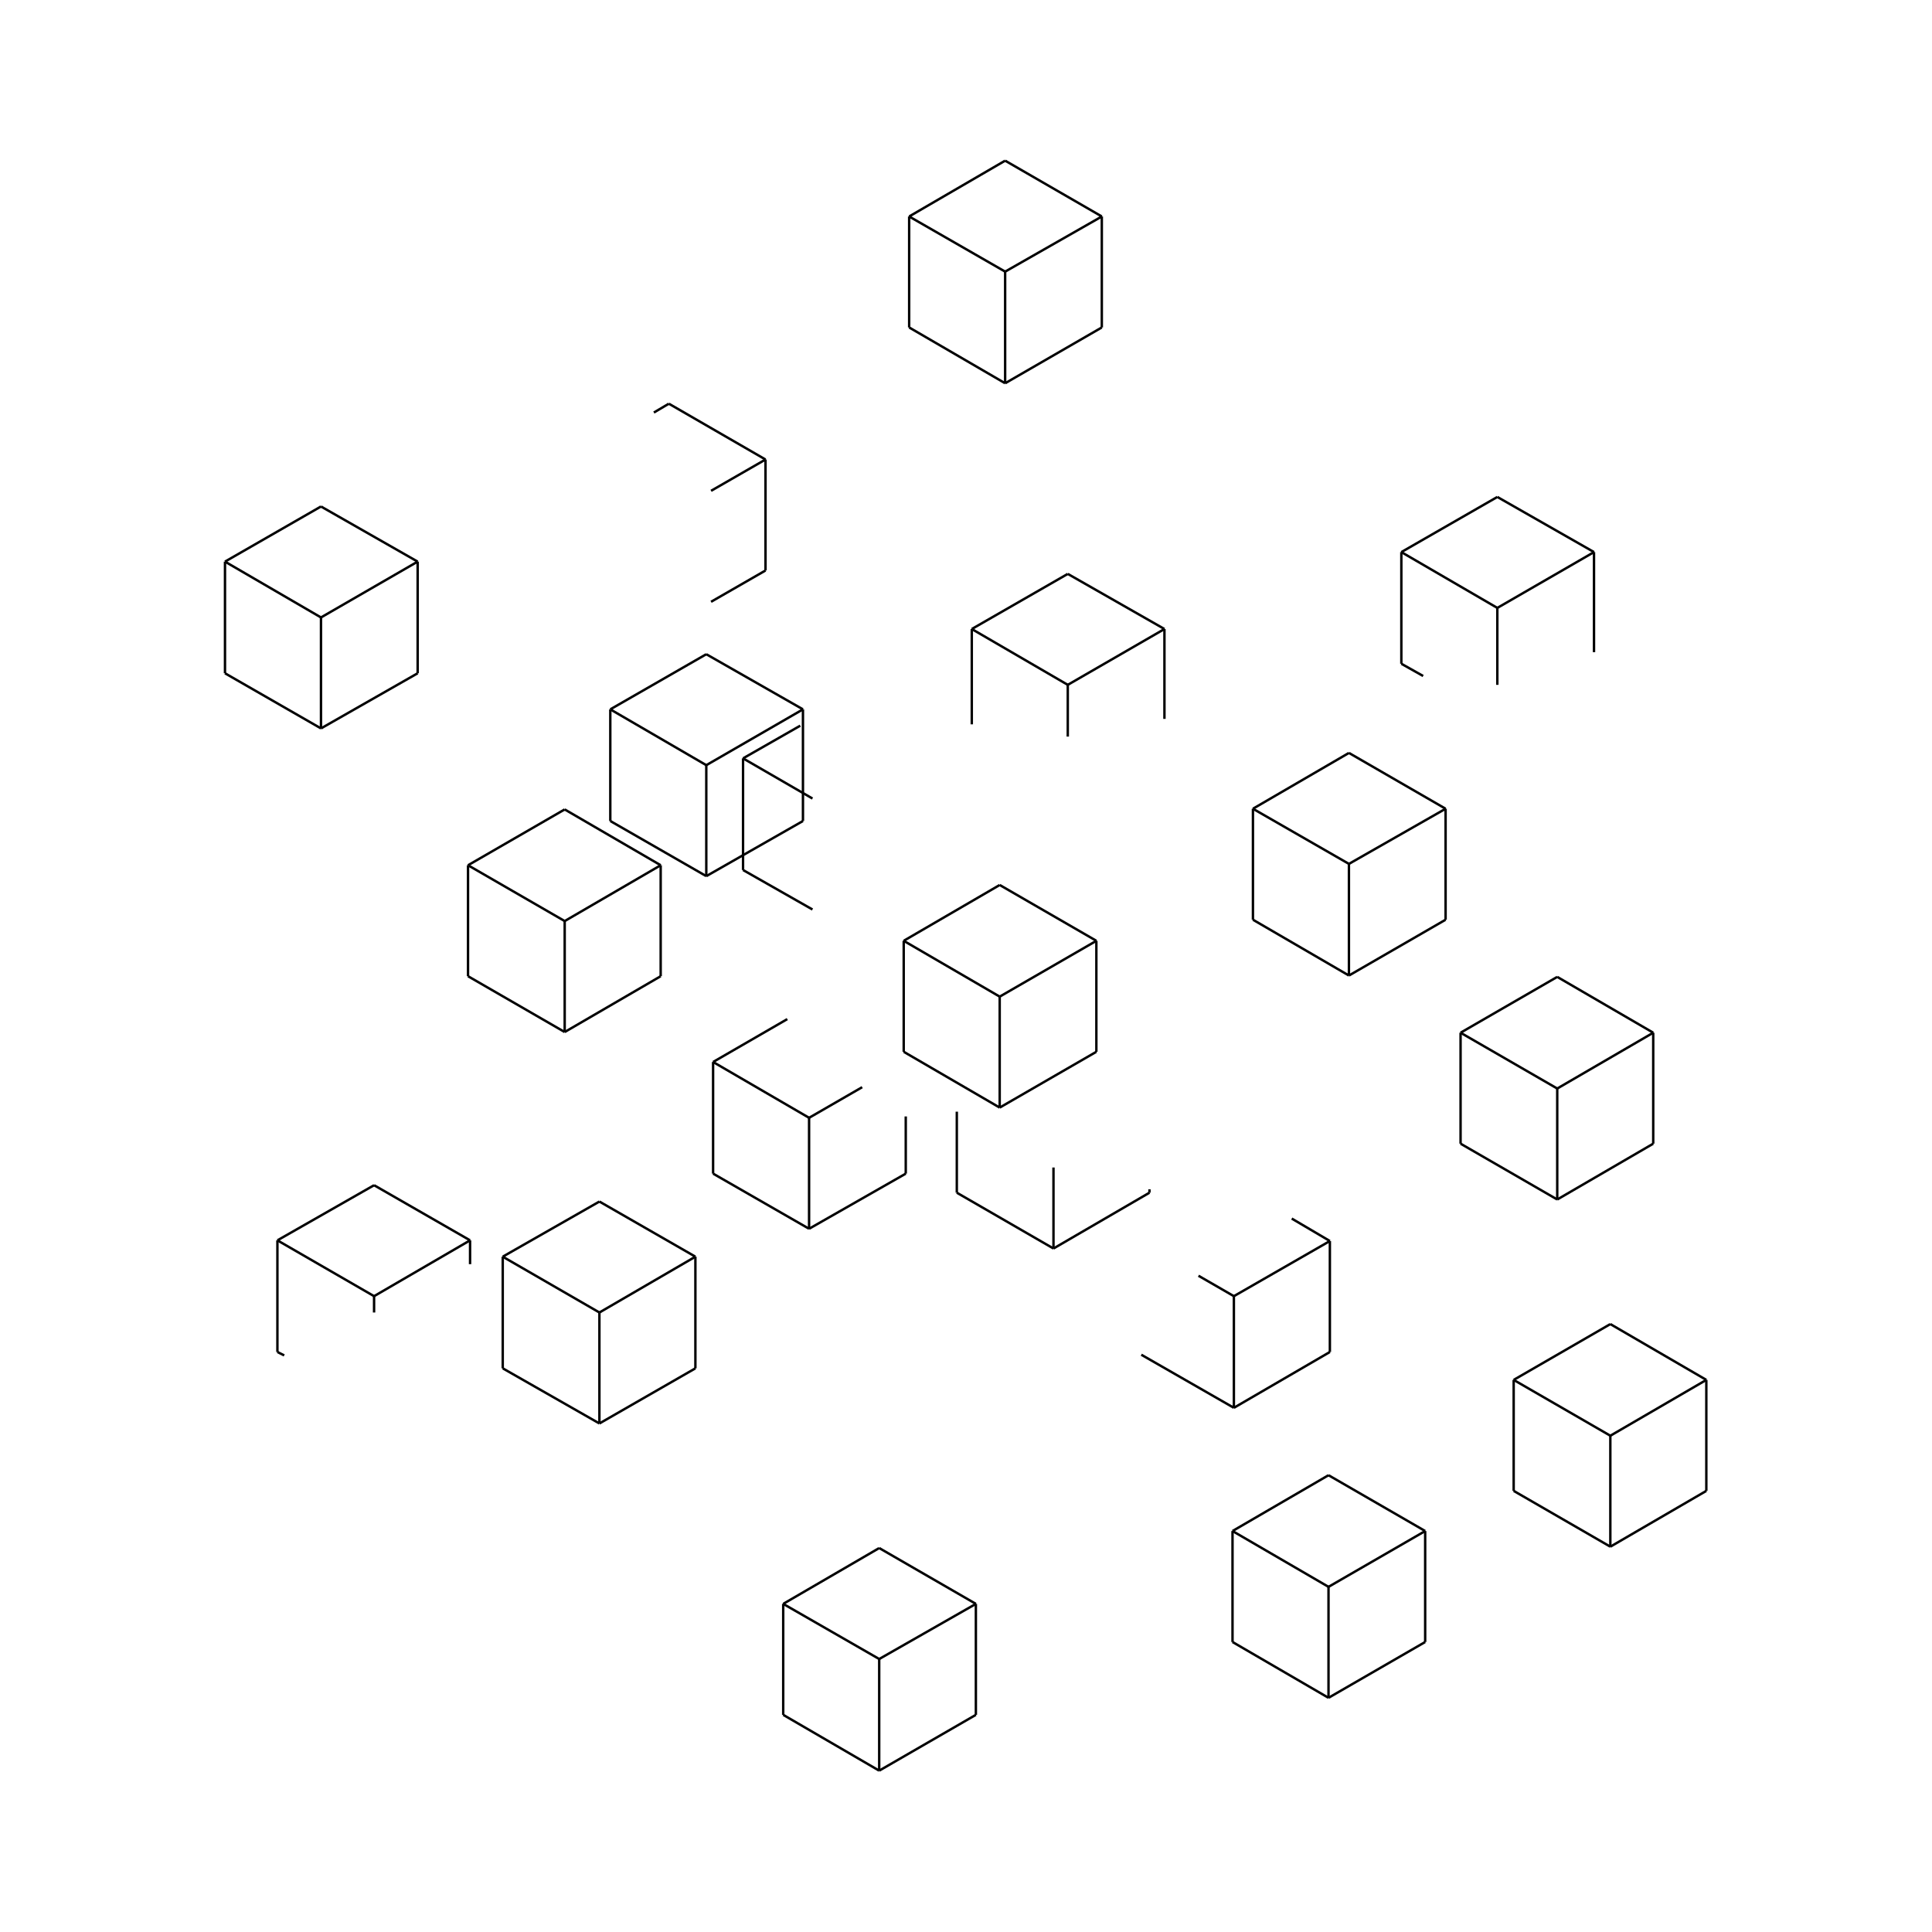
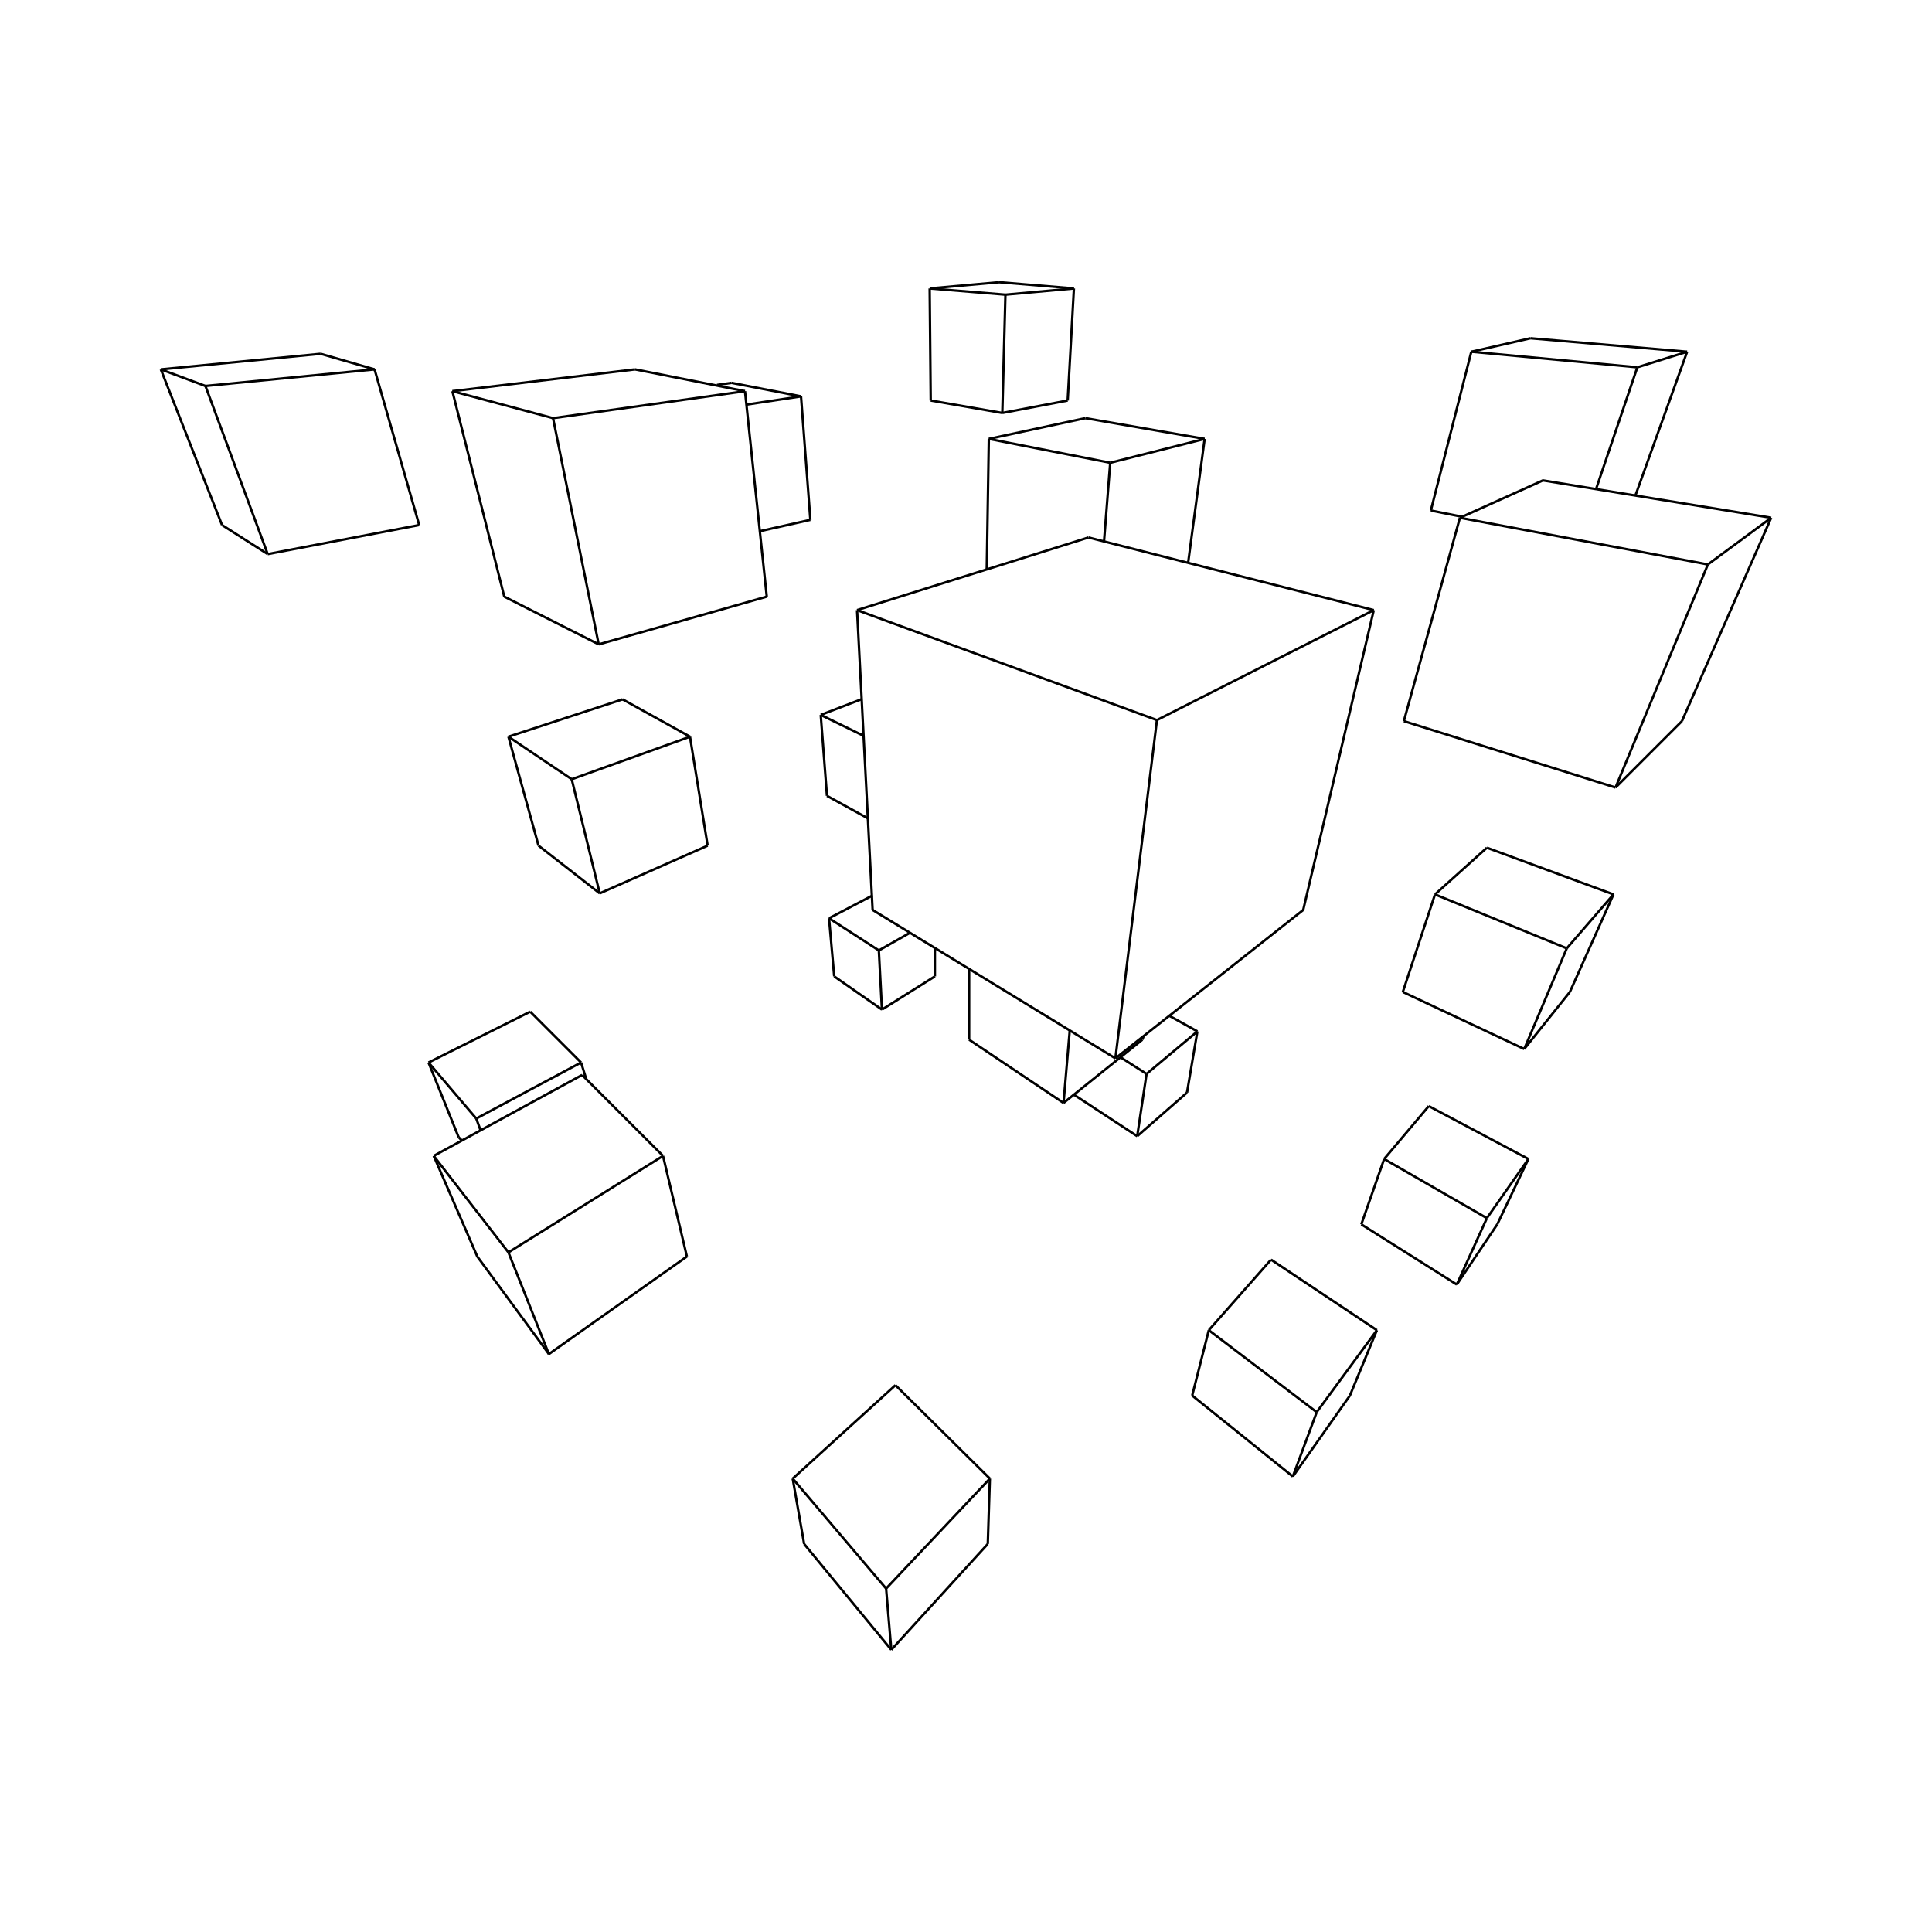
- <svg xmlns="http://www.w3.org/2000/svg" viewBox="-1.285 -1.548 2.649 2.838" width="800" height="800" style="background-color:white">
+ <svg xmlns="http://www.w3.org/2000/svg" viewBox="-0.918 -0.764 1.862 1.628" width="800" height="800" style="background-color:white">
  <style> line { stroke: black; stroke-width: 1; vector-effect: non-scaling-stroke; } </style>
-   <line x1="-0.692" y1="-0.277" x2="-0.692" y2="-0.114" />
-   <line x1="-0.692" y1="-0.114" x2="-0.55" y2="-0.032" />
-   <line x1="-0.55" y1="-0.195" x2="-0.55" y2="-0.032" />
-   <line x1="-0.55" y1="-0.032" x2="-0.409" y2="-0.114" />
-   <line x1="-0.409" y1="-0.277" x2="-0.409" y2="-0.114" />
-   <line x1="-0.409" y1="-0.277" x2="-0.55" y2="-0.359" />
-   <line x1="-0.55" y1="-0.359" x2="-0.692" y2="-0.277" />
-   <line x1="-0.55" y1="-0.195" x2="-0.692" y2="-0.277" />
-   <line x1="-0.409" y1="-0.277" x2="-0.55" y2="-0.195" />
-   <line x1="0.844" y1="0.479" x2="0.844" y2="0.642" />
-   <line x1="0.844" y1="0.642" x2="0.986" y2="0.724" />
-   <line x1="0.986" y1="0.561" x2="0.986" y2="0.724" />
-   <line x1="0.986" y1="0.724" x2="1.127" y2="0.642" />
-   <line x1="1.127" y1="0.479" x2="1.127" y2="0.642" />
-   <line x1="1.127" y1="0.479" x2="0.986" y2="0.397" />
-   <line x1="0.986" y1="0.397" x2="0.844" y2="0.479" />
-   <line x1="0.986" y1="0.561" x2="0.844" y2="0.479" />
-   <line x1="1.127" y1="0.479" x2="0.986" y2="0.561" />
-   <line x1="0.461" y1="-0.36" x2="0.461" y2="-0.197" />
-   <line x1="0.461" y1="-0.197" x2="0.602" y2="-0.115" />
-   <line x1="0.602" y1="-0.279" x2="0.602" y2="-0.115" />
-   <line x1="0.602" y1="-0.115" x2="0.744" y2="-0.197" />
-   <line x1="0.744" y1="-0.36" x2="0.744" y2="-0.197" />
-   <line x1="0.744" y1="-0.36" x2="0.602" y2="-0.442" />
-   <line x1="0.602" y1="-0.442" x2="0.461" y2="-0.36" />
-   <line x1="0.602" y1="-0.279" x2="0.461" y2="-0.36" />
-   <line x1="0.744" y1="-0.36" x2="0.602" y2="-0.279" />
-   <line x1="-0.332" y1="0.012" x2="-0.332" y2="0.176" />
-   <line x1="-0.332" y1="0.176" x2="-0.191" y2="0.257" />
-   <line x1="-0.191" y1="0.094" x2="-0.191" y2="0.257" />
-   <line x1="-0.191" y1="0.257" x2="-0.049" y2="0.176" />
-   <line x1="-0.049" y1="0.092" x2="-0.049" y2="0.176" />
-   <line x1="-0.223" y1="-0.051" x2="-0.332" y2="0.012" />
-   <line x1="-0.191" y1="0.094" x2="-0.332" y2="0.012" />
-   <line x1="-0.113" y1="0.049" x2="-0.191" y2="0.094" />
-   <line x1="-0.335" y1="-0.664" x2="-0.255" y2="-0.71" />
-   <line x1="-0.255" y1="-0.873" x2="-0.255" y2="-0.71" />
-   <line x1="-0.255" y1="-0.873" x2="-0.397" y2="-0.955" />
-   <line x1="-0.397" y1="-0.955" x2="-0.419" y2="-0.942" />
-   <line x1="-0.255" y1="-0.873" x2="-0.335" y2="-0.827" />
-   <line x1="0.679" y1="-0.737" x2="0.679" y2="-0.573" />
-   <line x1="0.679" y1="-0.573" x2="0.711" y2="-0.555" />
-   <line x1="0.82" y1="-0.655" x2="0.82" y2="-0.542" />
-   <line x1="0.962" y1="-0.737" x2="0.962" y2="-0.59" />
-   <line x1="0.962" y1="-0.737" x2="0.82" y2="-0.818" />
-   <line x1="0.82" y1="-0.818" x2="0.679" y2="-0.737" />
-   <line x1="0.82" y1="-0.655" x2="0.679" y2="-0.737" />
-   <line x1="0.962" y1="-0.737" x2="0.82" y2="-0.655" />
-   <line x1="-0.483" y1="-0.506" x2="-0.483" y2="-0.342" />
-   <line x1="-0.483" y1="-0.342" x2="-0.342" y2="-0.261" />
-   <line x1="-0.342" y1="-0.424" x2="-0.342" y2="-0.261" />
-   <line x1="-0.342" y1="-0.261" x2="-0.2" y2="-0.342" />
-   <line x1="-0.2" y1="-0.506" x2="-0.2" y2="-0.342" />
-   <line x1="-0.2" y1="-0.506" x2="-0.342" y2="-0.587" />
-   <line x1="-0.342" y1="-0.587" x2="-0.483" y2="-0.506" />
-   <line x1="-0.342" y1="-0.424" x2="-0.483" y2="-0.506" />
-   <line x1="-0.2" y1="-0.506" x2="-0.342" y2="-0.424" />
-   <line x1="0.431" y1="0.701" x2="0.431" y2="0.864" />
-   <line x1="0.431" y1="0.864" x2="0.572" y2="0.946" />
-   <line x1="0.572" y1="0.783" x2="0.572" y2="0.946" />
-   <line x1="0.572" y1="0.946" x2="0.714" y2="0.864" />
-   <line x1="0.714" y1="0.701" x2="0.714" y2="0.864" />
-   <line x1="0.714" y1="0.701" x2="0.572" y2="0.619" />
-   <line x1="0.572" y1="0.619" x2="0.431" y2="0.701" />
-   <line x1="0.572" y1="0.783" x2="0.431" y2="0.701" />
-   <line x1="0.714" y1="0.701" x2="0.572" y2="0.783" />
-   <line x1="-0.641" y1="0.298" x2="-0.641" y2="0.462" />
-   <line x1="-0.641" y1="0.462" x2="-0.499" y2="0.543" />
-   <line x1="-0.499" y1="0.38" x2="-0.499" y2="0.543" />
-   <line x1="-0.499" y1="0.543" x2="-0.358" y2="0.462" />
-   <line x1="-0.358" y1="0.298" x2="-0.358" y2="0.462" />
-   <line x1="-0.358" y1="0.298" x2="-0.499" y2="0.217" />
-   <line x1="-0.499" y1="0.217" x2="-0.641" y2="0.298" />
-   <line x1="-0.499" y1="0.38" x2="-0.641" y2="0.298" />
-   <line x1="-0.358" y1="0.298" x2="-0.499" y2="0.38" />
-   <line x1="0.026" y1="0.085" x2="0.026" y2="0.204" />
-   <line x1="0.026" y1="0.204" x2="0.168" y2="0.286" />
-   <line x1="0.168" y1="0.167" x2="0.168" y2="0.286" />
-   <line x1="0.168" y1="0.286" x2="0.309" y2="0.204" />
-   <line x1="0.309" y1="0.199" x2="0.309" y2="0.204" />
-   <line x1="-0.044" y1="-1.23" x2="-0.044" y2="-1.067" />
-   <line x1="-0.044" y1="-1.067" x2="0.097" y2="-0.985" />
-   <line x1="0.097" y1="-1.149" x2="0.097" y2="-0.985" />
-   <line x1="0.097" y1="-0.985" x2="0.239" y2="-1.067" />
-   <line x1="0.239" y1="-1.23" x2="0.239" y2="-1.067" />
-   <line x1="0.239" y1="-1.23" x2="0.097" y2="-1.312" />
-   <line x1="0.097" y1="-1.312" x2="-0.044" y2="-1.23" />
-   <line x1="0.097" y1="-1.149" x2="-0.044" y2="-1.23" />
-   <line x1="0.239" y1="-1.23" x2="0.097" y2="-1.149" />
-   <line x1="0.048" y1="-0.624" x2="0.048" y2="-0.484" />
-   <line x1="0.189" y1="-0.542" x2="0.189" y2="-0.466" />
-   <line x1="0.331" y1="-0.624" x2="0.331" y2="-0.492" />
-   <line x1="0.331" y1="-0.624" x2="0.189" y2="-0.705" />
-   <line x1="0.189" y1="-0.705" x2="0.048" y2="-0.624" />
-   <line x1="0.189" y1="-0.542" x2="0.048" y2="-0.624" />
-   <line x1="0.331" y1="-0.624" x2="0.189" y2="-0.542" />
-   <line x1="-0.972" y1="0.274" x2="-0.972" y2="0.438" />
-   <line x1="-0.972" y1="0.438" x2="-0.962" y2="0.443" />
-   <line x1="-0.83" y1="0.356" x2="-0.83" y2="0.38" />
-   <line x1="-0.689" y1="0.274" x2="-0.689" y2="0.309" />
-   <line x1="-0.689" y1="0.274" x2="-0.83" y2="0.193" />
-   <line x1="-0.83" y1="0.193" x2="-0.972" y2="0.274" />
-   <line x1="-0.83" y1="0.356" x2="-0.972" y2="0.274" />
-   <line x1="-0.689" y1="0.274" x2="-0.83" y2="0.356" />
-   <line x1="0.297" y1="0.442" x2="0.433" y2="0.52" />
-   <line x1="0.433" y1="0.356" x2="0.433" y2="0.52" />
-   <line x1="0.433" y1="0.52" x2="0.574" y2="0.438" />
-   <line x1="0.574" y1="0.275" x2="0.574" y2="0.438" />
-   <line x1="0.574" y1="0.275" x2="0.518" y2="0.242" />
-   <line x1="0.433" y1="0.356" x2="0.381" y2="0.326" />
-   <line x1="0.574" y1="0.275" x2="0.433" y2="0.356" />
-   <line x1="-1.049" y1="-0.723" x2="-1.049" y2="-0.559" />
-   <line x1="-1.049" y1="-0.559" x2="-0.908" y2="-0.478" />
-   <line x1="-0.908" y1="-0.641" x2="-0.908" y2="-0.478" />
-   <line x1="-0.908" y1="-0.478" x2="-0.766" y2="-0.559" />
-   <line x1="-0.766" y1="-0.723" x2="-0.766" y2="-0.559" />
-   <line x1="-0.766" y1="-0.723" x2="-0.908" y2="-0.804" />
-   <line x1="-0.908" y1="-0.804" x2="-1.049" y2="-0.723" />
-   <line x1="-0.908" y1="-0.641" x2="-1.049" y2="-0.723" />
-   <line x1="-0.766" y1="-0.723" x2="-0.908" y2="-0.641" />
-   <line x1="-0.052" y1="-0.166" x2="-0.052" y2="-0.003" />
-   <line x1="-0.052" y1="-0.003" x2="0.089" y2="0.079" />
-   <line x1="0.089" y1="-0.084" x2="0.089" y2="0.079" />
-   <line x1="0.089" y1="0.079" x2="0.231" y2="-0.003" />
-   <line x1="0.231" y1="-0.166" x2="0.231" y2="-0.003" />
-   <line x1="0.231" y1="-0.166" x2="0.089" y2="-0.248" />
-   <line x1="0.089" y1="-0.248" x2="-0.052" y2="-0.166" />
-   <line x1="0.089" y1="-0.084" x2="-0.052" y2="-0.166" />
-   <line x1="0.231" y1="-0.166" x2="0.089" y2="-0.084" />
-   <line x1="0.766" y1="-0.031" x2="0.766" y2="0.132" />
-   <line x1="0.766" y1="0.132" x2="0.908" y2="0.214" />
-   <line x1="0.908" y1="0.051" x2="0.908" y2="0.214" />
-   <line x1="0.908" y1="0.214" x2="1.049" y2="0.132" />
-   <line x1="1.049" y1="-0.031" x2="1.049" y2="0.132" />
-   <line x1="1.049" y1="-0.031" x2="0.908" y2="-0.113" />
-   <line x1="0.908" y1="-0.113" x2="0.766" y2="-0.031" />
-   <line x1="0.908" y1="0.051" x2="0.766" y2="-0.031" />
-   <line x1="1.049" y1="-0.031" x2="0.908" y2="0.051" />
-   <line x1="-0.229" y1="0.808" x2="-0.229" y2="0.971" />
-   <line x1="-0.229" y1="0.971" x2="-0.088" y2="1.053" />
-   <line x1="-0.088" y1="0.889" x2="-0.088" y2="1.053" />
-   <line x1="-0.088" y1="1.053" x2="0.054" y2="0.971" />
-   <line x1="0.054" y1="0.808" x2="0.054" y2="0.971" />
-   <line x1="0.054" y1="0.808" x2="-0.088" y2="0.726" />
-   <line x1="-0.088" y1="0.726" x2="-0.229" y2="0.808" />
-   <line x1="-0.088" y1="0.889" x2="-0.229" y2="0.808" />
-   <line x1="0.054" y1="0.808" x2="-0.088" y2="0.889" />
-   <line x1="-0.288" y1="-0.434" x2="-0.288" y2="-0.27" />
-   <line x1="-0.288" y1="-0.27" x2="-0.186" y2="-0.212" />
-   <line x1="-0.204" y1="-0.482" x2="-0.288" y2="-0.434" />
-   <line x1="-0.186" y1="-0.375" x2="-0.288" y2="-0.434" />
+   <line x1="-0.428" y1="-0.171" x2="-0.399" y2="-0.066" />
+   <line x1="-0.399" y1="-0.066" x2="-0.34" y2="-0.02" />
+   <line x1="-0.367" y1="-0.13" x2="-0.34" y2="-0.02" />
+   <line x1="-0.34" y1="-0.02" x2="-0.236" y2="-0.066" />
+   <line x1="-0.253" y1="-0.171" x2="-0.236" y2="-0.066" />
+   <line x1="-0.253" y1="-0.171" x2="-0.318" y2="-0.207" />
+   <line x1="-0.318" y1="-0.207" x2="-0.428" y2="-0.171" />
+   <line x1="-0.367" y1="-0.13" x2="-0.428" y2="-0.171" />
+   <line x1="-0.253" y1="-0.171" x2="-0.367" y2="-0.13" />
+   <line x1="0.416" y1="0.236" x2="0.394" y2="0.299" />
+   <line x1="0.394" y1="0.299" x2="0.486" y2="0.357" />
+   <line x1="0.515" y1="0.293" x2="0.486" y2="0.357" />
+   <line x1="0.486" y1="0.357" x2="0.525" y2="0.299" />
+   <line x1="0.555" y1="0.236" x2="0.525" y2="0.299" />
+   <line x1="0.555" y1="0.236" x2="0.459" y2="0.185" />
+   <line x1="0.459" y1="0.185" x2="0.416" y2="0.236" />
+   <line x1="0.515" y1="0.293" x2="0.416" y2="0.236" />
+   <line x1="0.555" y1="0.236" x2="0.515" y2="0.293" />
+   <line x1="0.489" y1="-0.382" x2="0.435" y2="-0.186" />
+   <line x1="0.435" y1="-0.186" x2="0.639" y2="-0.122" />
+   <line x1="0.728" y1="-0.337" x2="0.639" y2="-0.122" />
+   <line x1="0.639" y1="-0.122" x2="0.703" y2="-0.186" />
+   <line x1="0.789" y1="-0.382" x2="0.703" y2="-0.186" />
+   <line x1="0.789" y1="-0.382" x2="0.569" y2="-0.418" />
+   <line x1="0.569" y1="-0.418" x2="0.489" y2="-0.382" />
+   <line x1="0.728" y1="-0.337" x2="0.489" y2="-0.382" />
+   <line x1="0.789" y1="-0.382" x2="0.728" y2="-0.337" />
+   <line x1="-0.119" y1="0.004" x2="-0.114" y2="0.06" />
+   <line x1="-0.114" y1="0.06" x2="-0.068" y2="0.092" />
+   <line x1="-0.071" y1="0.035" x2="-0.068" y2="0.092" />
+   <line x1="-0.068" y1="0.092" x2="-0.017" y2="0.06" />
+   <line x1="-0.017" y1="0.032" x2="-0.017" y2="0.06" />
+   <line x1="-0.077" y1="-0.018" x2="-0.119" y2="0.004" />
+   <line x1="-0.071" y1="0.035" x2="-0.119" y2="0.004" />
+   <line x1="-0.041" y1="0.018" x2="-0.071" y2="0.035" />
+   <line x1="-0.186" y1="-0.369" x2="-0.137" y2="-0.38" />
+   <line x1="-0.146" y1="-0.499" x2="-0.137" y2="-0.38" />
+   <line x1="-0.146" y1="-0.499" x2="-0.213" y2="-0.512" />
+   <line x1="-0.213" y1="-0.512" x2="-0.227" y2="-0.51" />
+   <line x1="-0.146" y1="-0.499" x2="-0.199" y2="-0.491" />
+   <line x1="0.5" y1="-0.542" x2="0.461" y2="-0.389" />
+   <line x1="0.461" y1="-0.389" x2="0.491" y2="-0.383" />
+   <line x1="0.66" y1="-0.527" x2="0.62" y2="-0.409" />
+   <line x1="0.708" y1="-0.542" x2="0.658" y2="-0.403" />
+   <line x1="0.708" y1="-0.542" x2="0.557" y2="-0.555" />
+   <line x1="0.557" y1="-0.555" x2="0.5" y2="-0.542" />
+   <line x1="0.66" y1="-0.527" x2="0.5" y2="-0.542" />
+   <line x1="0.708" y1="-0.542" x2="0.66" y2="-0.527" />
+   <line x1="-0.482" y1="-0.504" x2="-0.432" y2="-0.306" />
+   <line x1="-0.432" y1="-0.306" x2="-0.341" y2="-0.26" />
+   <line x1="-0.385" y1="-0.478" x2="-0.341" y2="-0.26" />
+   <line x1="-0.341" y1="-0.26" x2="-0.179" y2="-0.306" />
+   <line x1="-0.2" y1="-0.504" x2="-0.179" y2="-0.306" />
+   <line x1="-0.2" y1="-0.504" x2="-0.306" y2="-0.525" />
+   <line x1="-0.306" y1="-0.525" x2="-0.482" y2="-0.504" />
+   <line x1="-0.385" y1="-0.478" x2="-0.482" y2="-0.504" />
+   <line x1="-0.2" y1="-0.504" x2="-0.385" y2="-0.478" />
+   <line x1="0.247" y1="0.401" x2="0.231" y2="0.464" />
+   <line x1="0.231" y1="0.464" x2="0.328" y2="0.542" />
+   <line x1="0.351" y1="0.48" x2="0.328" y2="0.542" />
+   <line x1="0.328" y1="0.542" x2="0.383" y2="0.464" />
+   <line x1="0.409" y1="0.401" x2="0.383" y2="0.464" />
+   <line x1="0.409" y1="0.401" x2="0.307" y2="0.333" />
+   <line x1="0.307" y1="0.333" x2="0.247" y2="0.401" />
+   <line x1="0.351" y1="0.48" x2="0.247" y2="0.401" />
+   <line x1="0.409" y1="0.401" x2="0.351" y2="0.48" />
+   <line x1="-0.5" y1="0.233" x2="-0.458" y2="0.33" />
+   <line x1="-0.458" y1="0.33" x2="-0.389" y2="0.424" />
+   <line x1="-0.428" y1="0.326" x2="-0.389" y2="0.424" />
+   <line x1="-0.389" y1="0.424" x2="-0.256" y2="0.33" />
+   <line x1="-0.279" y1="0.233" x2="-0.256" y2="0.33" />
+   <line x1="-0.279" y1="0.233" x2="-0.357" y2="0.155" />
+   <line x1="-0.357" y1="0.155" x2="-0.5" y2="0.233" />
+   <line x1="-0.428" y1="0.326" x2="-0.5" y2="0.233" />
+   <line x1="-0.279" y1="0.233" x2="-0.428" y2="0.326" />
+   <line x1="0.016" y1="0.053" x2="0.016" y2="0.121" />
+   <line x1="0.016" y1="0.121" x2="0.107" y2="0.182" />
+   <line x1="0.113" y1="0.112" x2="0.107" y2="0.182" />
+   <line x1="0.107" y1="0.182" x2="0.183" y2="0.121" />
+   <line x1="0.184" y1="0.118" x2="0.183" y2="0.121" />
+   <line x1="-0.022" y1="-0.603" x2="-0.021" y2="-0.495" />
+   <line x1="-0.021" y1="-0.495" x2="0.048" y2="-0.483" />
+   <line x1="0.051" y1="-0.597" x2="0.048" y2="-0.483" />
+   <line x1="0.048" y1="-0.483" x2="0.111" y2="-0.495" />
+   <line x1="0.117" y1="-0.603" x2="0.111" y2="-0.495" />
+   <line x1="0.117" y1="-0.603" x2="0.045" y2="-0.609" />
+   <line x1="0.045" y1="-0.609" x2="-0.022" y2="-0.603" />
+   <line x1="0.051" y1="-0.597" x2="-0.022" y2="-0.603" />
+   <line x1="0.117" y1="-0.603" x2="0.051" y2="-0.597" />
+   <line x1="0.035" y1="-0.458" x2="0.033" y2="-0.332" />
+   <line x1="0.152" y1="-0.435" x2="0.146" y2="-0.359" />
+   <line x1="0.243" y1="-0.458" x2="0.227" y2="-0.338" />
+   <line x1="0.243" y1="-0.458" x2="0.128" y2="-0.478" />
+   <line x1="0.128" y1="-0.478" x2="0.035" y2="-0.458" />
+   <line x1="0.152" y1="-0.435" x2="0.035" y2="-0.458" />
+   <line x1="0.243" y1="-0.458" x2="0.152" y2="-0.435" />
+   <line x1="-0.505" y1="0.143" x2="-0.476" y2="0.215" />
+   <line x1="-0.476" y1="0.215" x2="-0.473" y2="0.218" />
+   <line x1="-0.459" y1="0.197" x2="-0.455" y2="0.208" />
+   <line x1="-0.358" y1="0.143" x2="-0.353" y2="0.159" />
+   <line x1="-0.358" y1="0.143" x2="-0.407" y2="0.094" />
+   <line x1="-0.407" y1="0.094" x2="-0.505" y2="0.143" />
+   <line x1="-0.459" y1="0.197" x2="-0.505" y2="0.143" />
+   <line x1="-0.358" y1="0.143" x2="-0.459" y2="0.197" />
+   <line x1="0.117" y1="0.174" x2="0.178" y2="0.214" />
+   <line x1="0.187" y1="0.154" x2="0.178" y2="0.214" />
+   <line x1="0.178" y1="0.214" x2="0.226" y2="0.172" />
+   <line x1="0.236" y1="0.113" x2="0.226" y2="0.172" />
+   <line x1="0.236" y1="0.113" x2="0.209" y2="0.098" />
+   <line x1="0.187" y1="0.154" x2="0.162" y2="0.138" />
+   <line x1="0.236" y1="0.113" x2="0.187" y2="0.154" />
+   <line x1="-0.763" y1="-0.525" x2="-0.704" y2="-0.375" />
+   <line x1="-0.704" y1="-0.375" x2="-0.66" y2="-0.347" />
+   <line x1="-0.72" y1="-0.509" x2="-0.66" y2="-0.347" />
+   <line x1="-0.66" y1="-0.347" x2="-0.514" y2="-0.375" />
+   <line x1="-0.557" y1="-0.525" x2="-0.514" y2="-0.375" />
+   <line x1="-0.557" y1="-0.525" x2="-0.609" y2="-0.54" />
+   <line x1="-0.609" y1="-0.54" x2="-0.763" y2="-0.525" />
+   <line x1="-0.72" y1="-0.509" x2="-0.763" y2="-0.525" />
+   <line x1="-0.557" y1="-0.525" x2="-0.72" y2="-0.509" />
+   <line x1="-0.092" y1="-0.293" x2="-0.077" y2="-0.004" />
+   <line x1="-0.077" y1="-0.004" x2="0.157" y2="0.139" />
+   <line x1="0.197" y1="-0.187" x2="0.157" y2="0.139" />
+   <line x1="0.157" y1="0.139" x2="0.338" y2="-0.004" />
+   <line x1="0.406" y1="-0.293" x2="0.338" y2="-0.004" />
+   <line x1="0.406" y1="-0.293" x2="0.131" y2="-0.363" />
+   <line x1="0.131" y1="-0.363" x2="-0.092" y2="-0.293" />
+   <line x1="0.197" y1="-0.187" x2="-0.092" y2="-0.293" />
+   <line x1="0.406" y1="-0.293" x2="0.197" y2="-0.187" />
+   <line x1="0.465" y1="-0.019" x2="0.434" y2="0.075" />
+   <line x1="0.434" y1="0.075" x2="0.551" y2="0.13" />
+   <line x1="0.592" y1="0.033" x2="0.551" y2="0.13" />
+   <line x1="0.551" y1="0.13" x2="0.595" y2="0.075" />
+   <line x1="0.637" y1="-0.019" x2="0.595" y2="0.075" />
+   <line x1="0.637" y1="-0.019" x2="0.515" y2="-0.064" />
+   <line x1="0.515" y1="-0.064" x2="0.465" y2="-0.019" />
+   <line x1="0.592" y1="0.033" x2="0.465" y2="-0.019" />
+   <line x1="0.637" y1="-0.019" x2="0.592" y2="0.033" />
+   <line x1="-0.154" y1="0.544" x2="-0.143" y2="0.607" />
+   <line x1="-0.143" y1="0.607" x2="-0.059" y2="0.709" />
+   <line x1="-0.064" y1="0.65" x2="-0.059" y2="0.709" />
+   <line x1="-0.059" y1="0.709" x2="0.034" y2="0.607" />
+   <line x1="0.036" y1="0.544" x2="0.034" y2="0.607" />
+   <line x1="0.036" y1="0.544" x2="-0.055" y2="0.454" />
+   <line x1="-0.055" y1="0.454" x2="-0.154" y2="0.544" />
+   <line x1="-0.064" y1="0.65" x2="-0.154" y2="0.544" />
+   <line x1="0.036" y1="0.544" x2="-0.064" y2="0.65" />
+   <line x1="-0.127" y1="-0.192" x2="-0.121" y2="-0.114" />
+   <line x1="-0.121" y1="-0.114" x2="-0.081" y2="-0.092" />
+   <line x1="-0.088" y1="-0.207" x2="-0.127" y2="-0.192" />
+   <line x1="-0.086" y1="-0.172" x2="-0.127" y2="-0.192" />
</svg>
